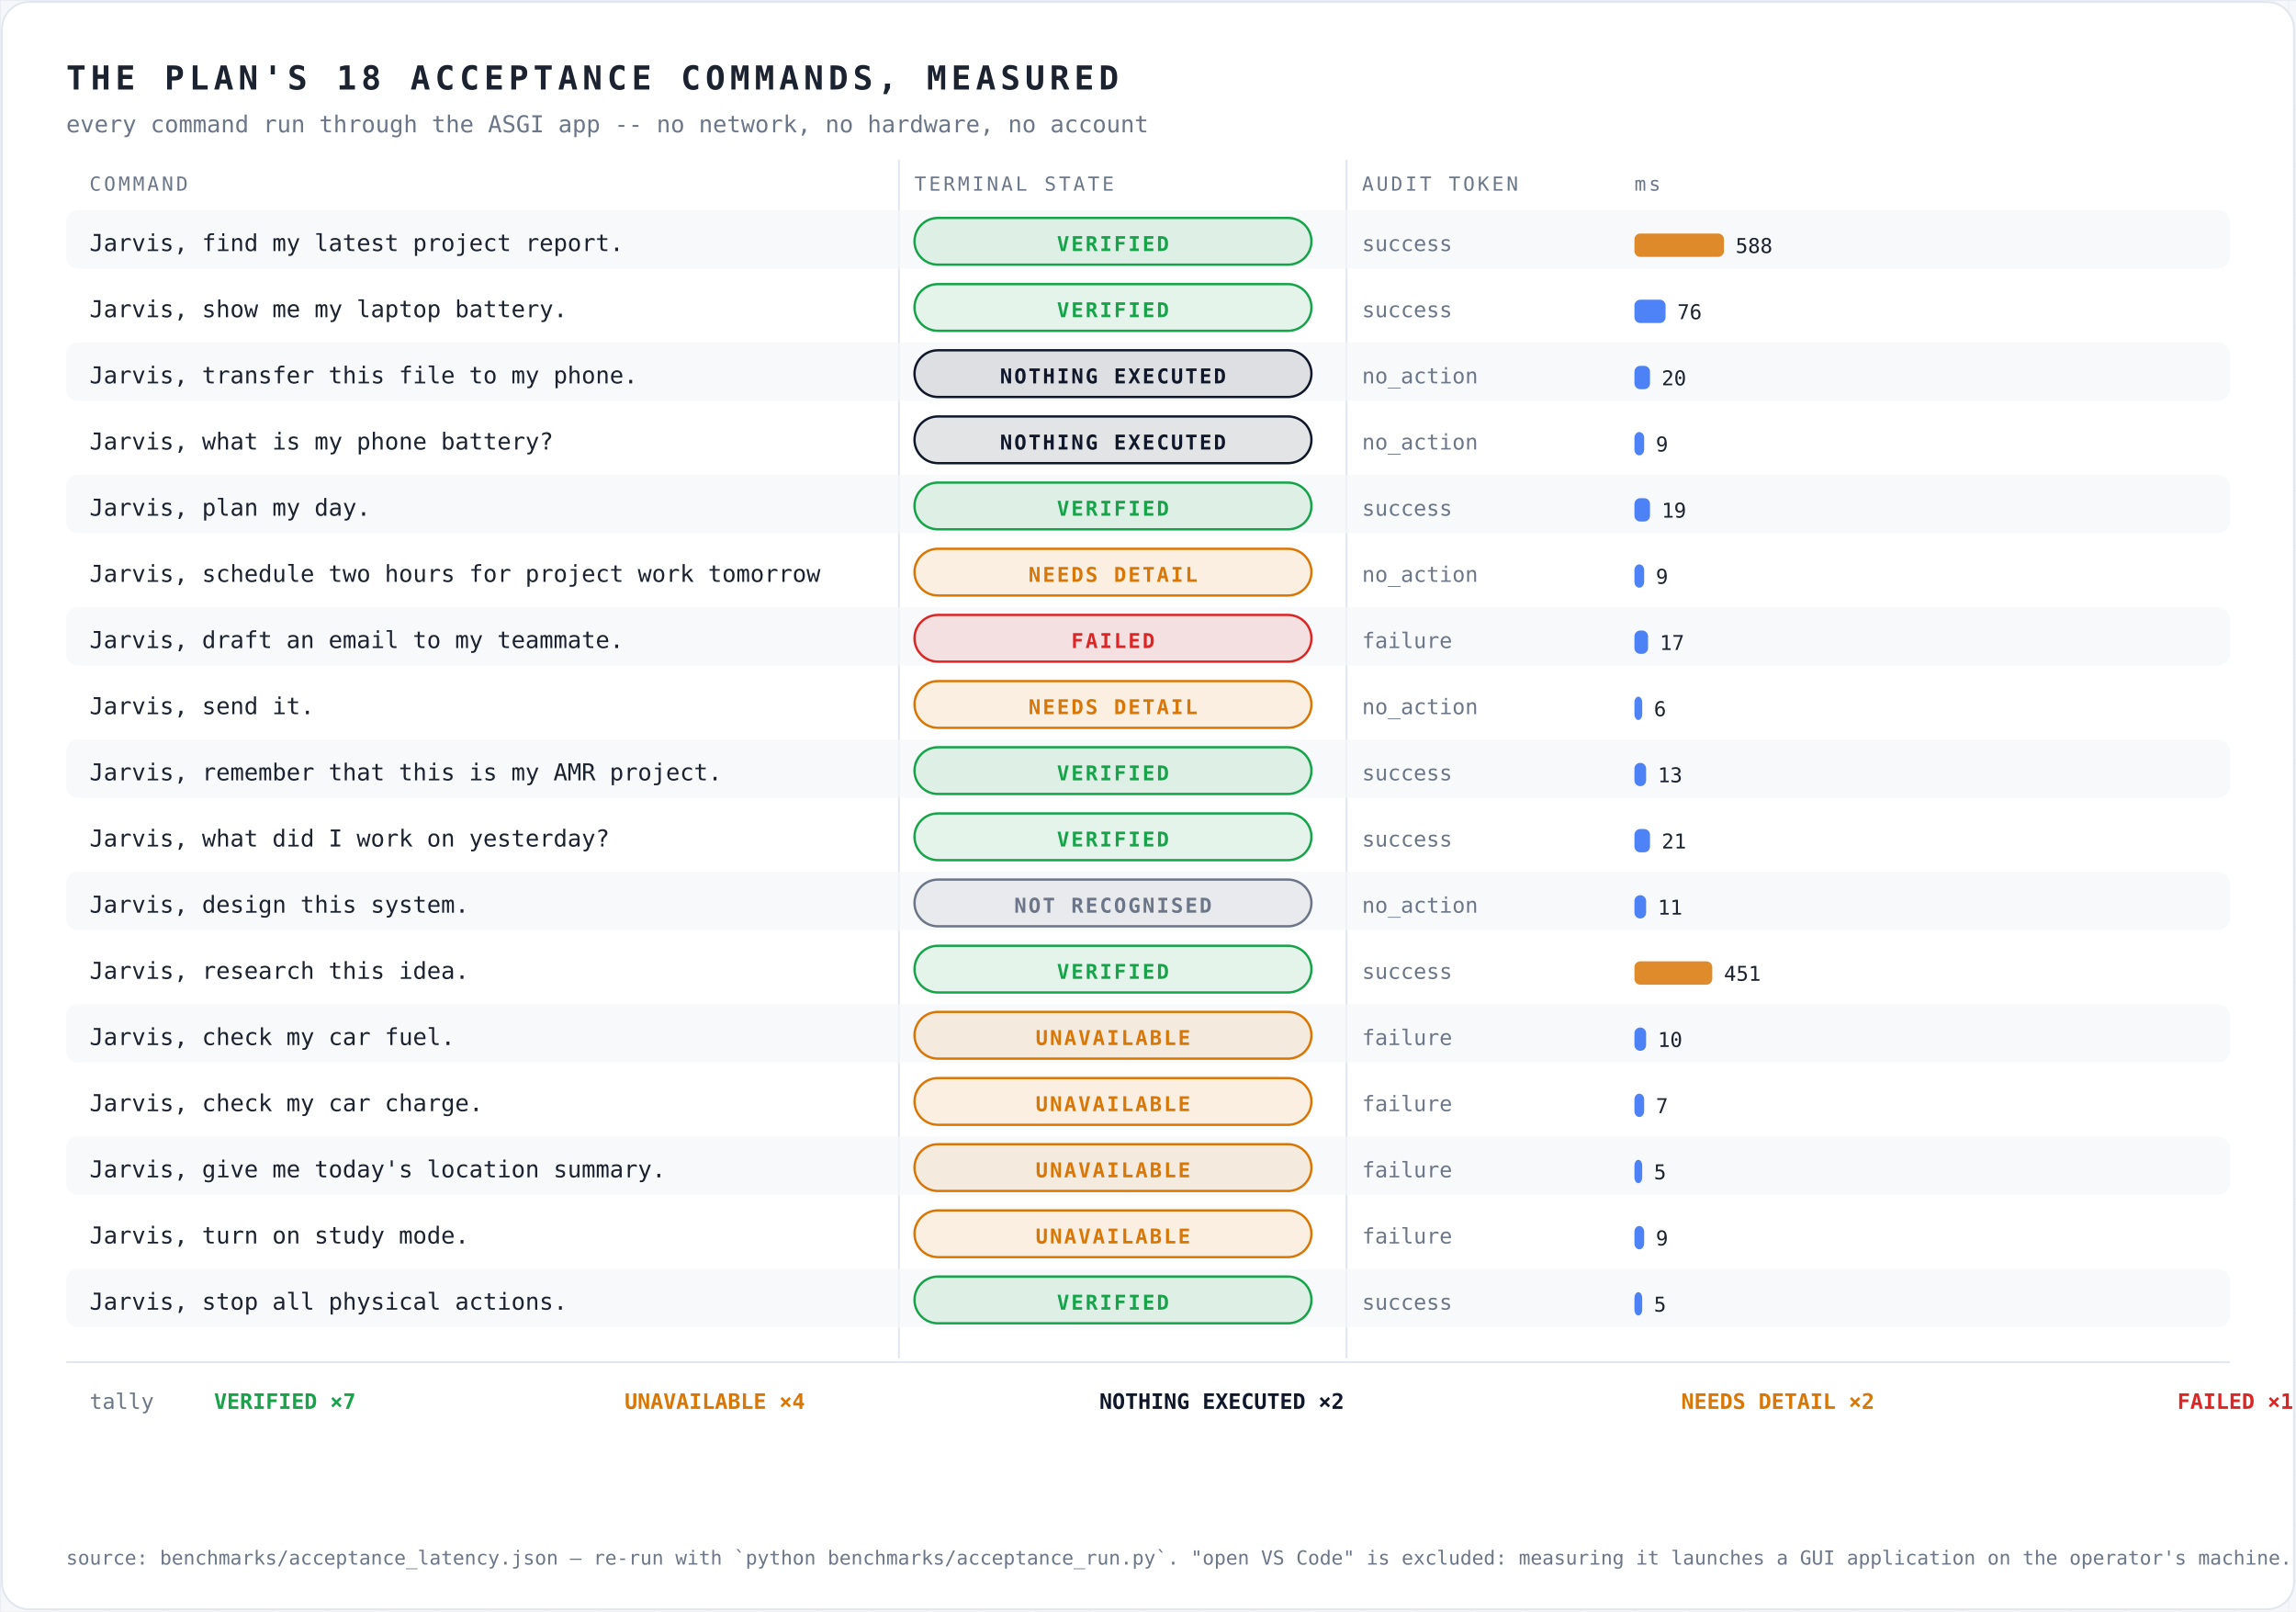
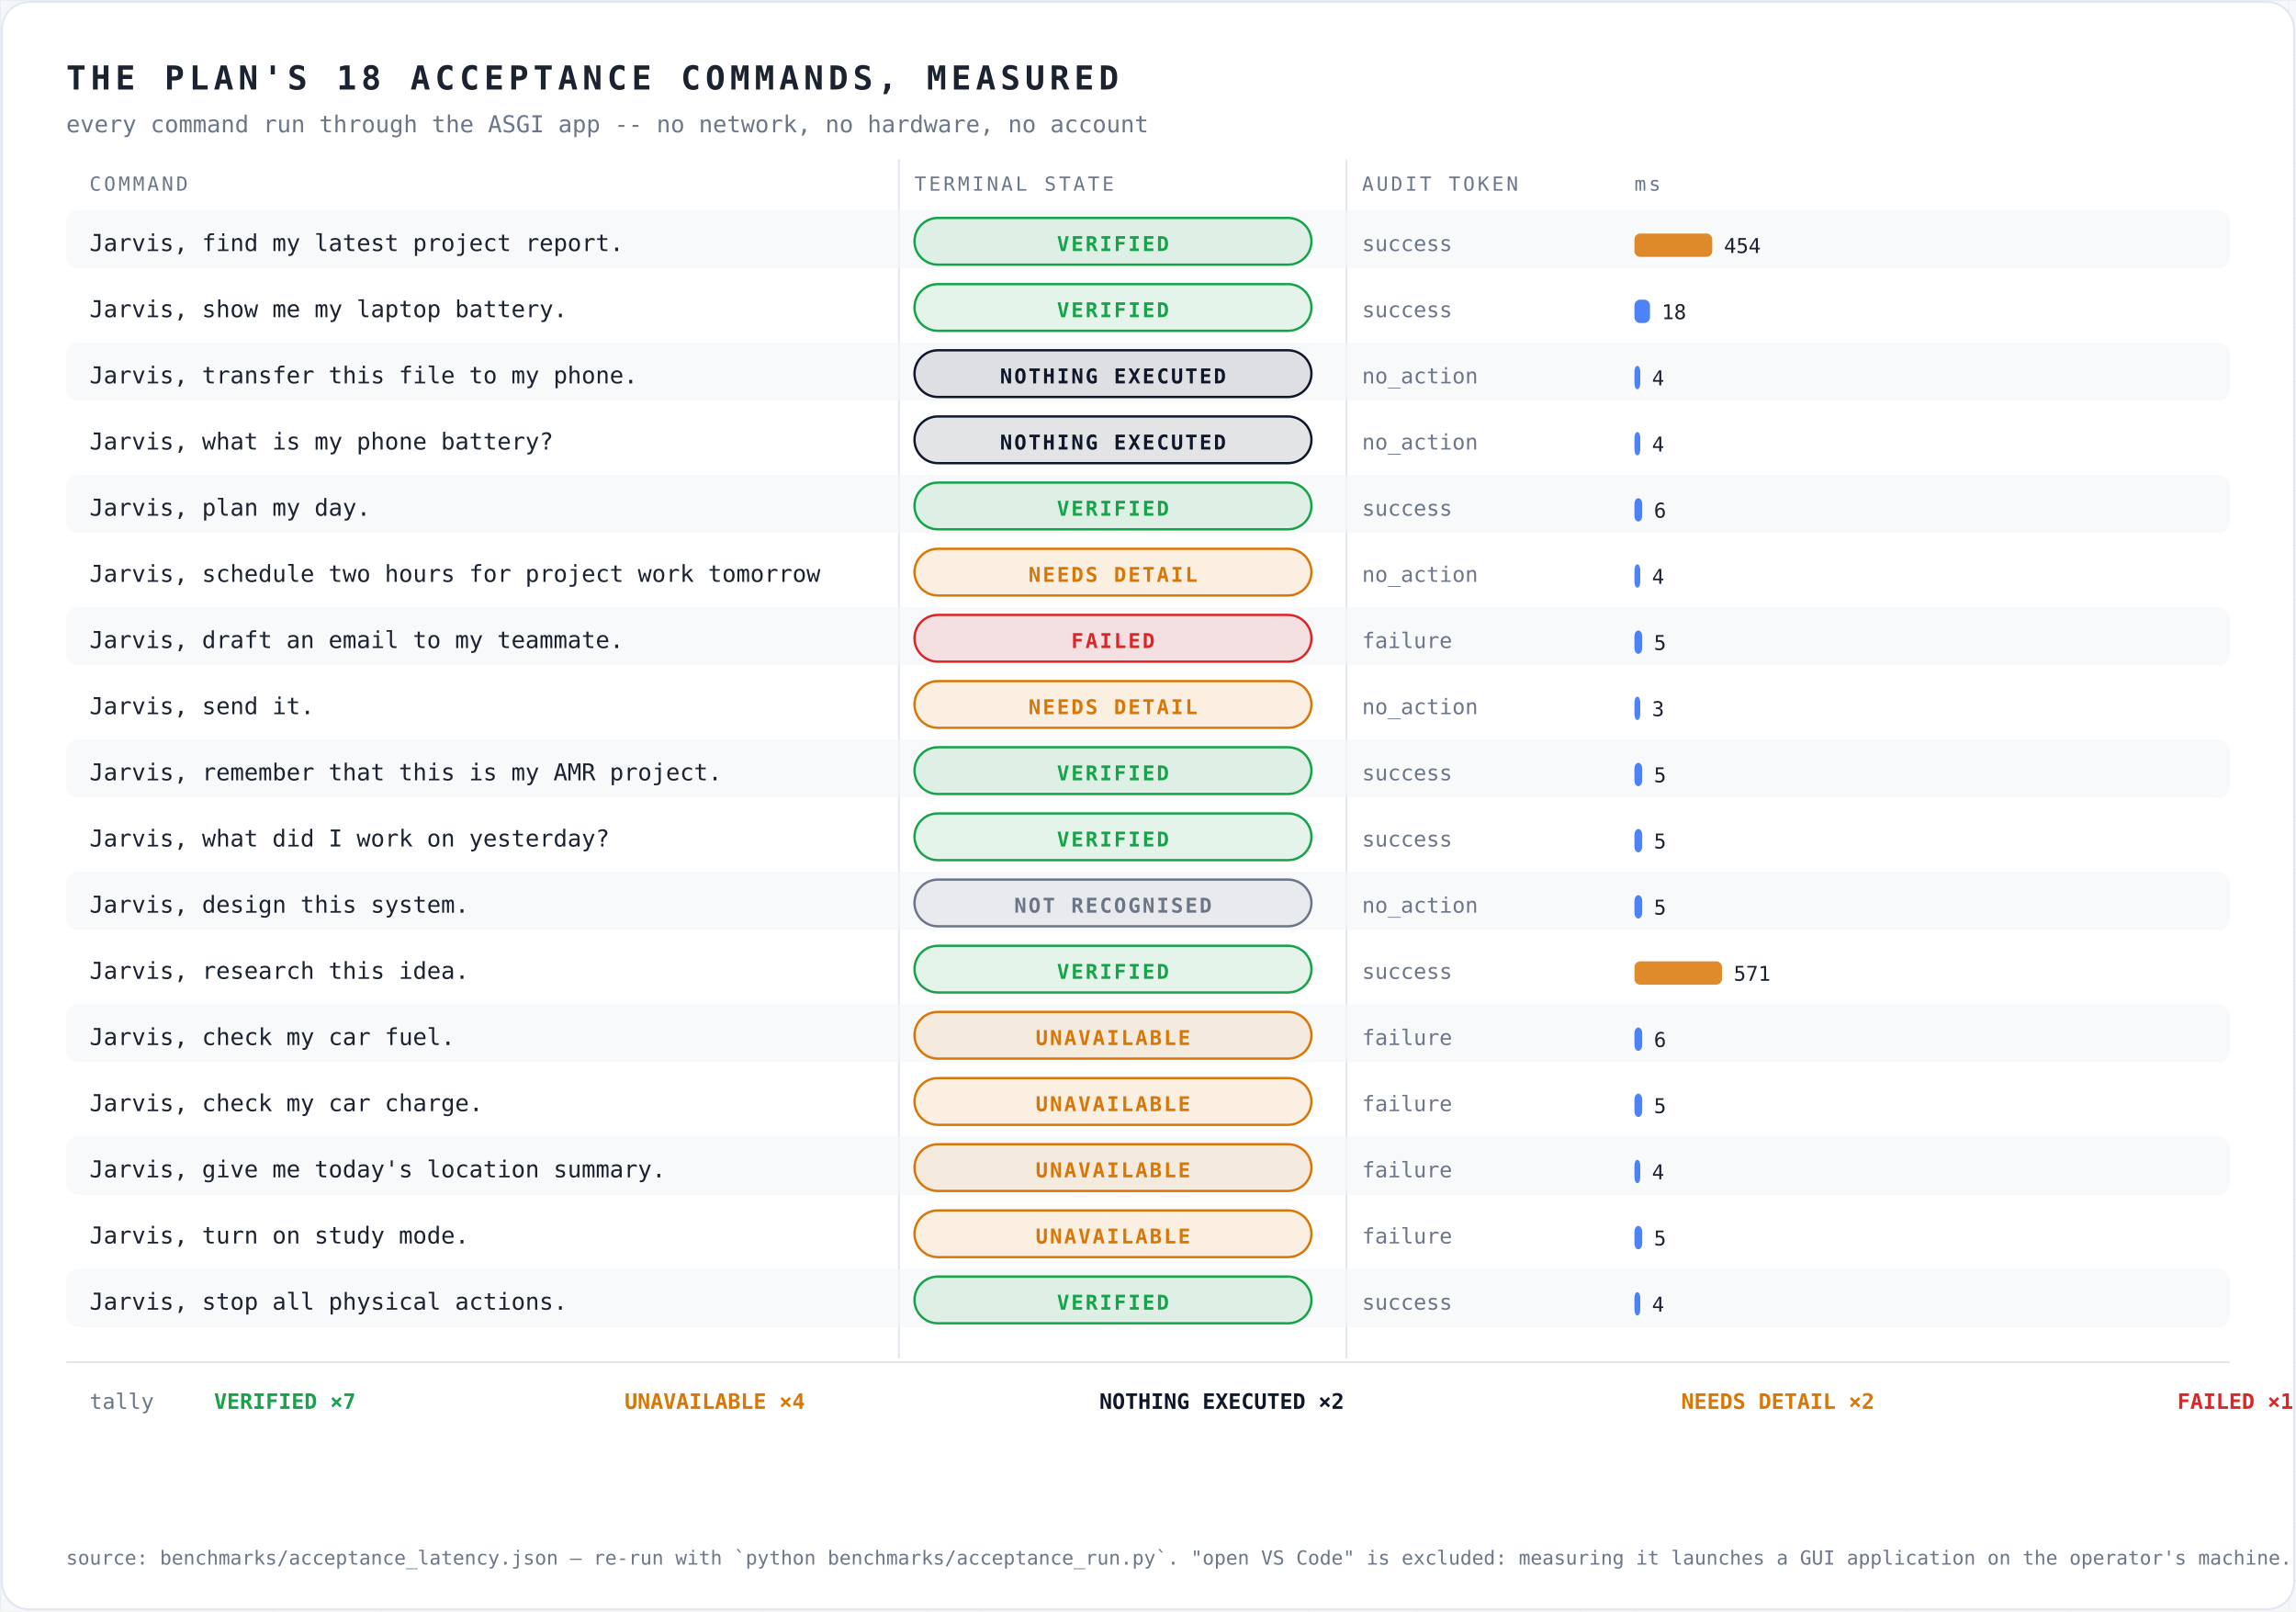
<svg xmlns="http://www.w3.org/2000/svg" width="1180" height="828" viewBox="0 0 1180 828" role="img" aria-label="THE PLAN'S 18 ACCEPTANCE COMMANDS, MEASURED: every command run through the ASGI app -- no network, no hardware, no account">
  <defs>
    <pattern id="grid" width="28" height="28" patternUnits="userSpaceOnUse">
      <path d="M28 0H0v28" fill="none" stroke="#e2e7ef" stroke-width="1" />
    </pattern>
  </defs>
  <rect width="100%" height="100%" fill="#f5f7fa" />
  <rect width="100%" height="100%" fill="url(#grid)" opacity=".55" />
  <rect x="1" y="1" width="1178" height="826" rx="14" fill="#ffffff" stroke="#e2e7ef" />
  <text x="34" y="46" font-family="ui-monospace, 'SF Mono', Menlo, Consolas, monospace" font-size="17" font-weight="700" letter-spacing="2.4" fill="#1b2230">THE PLAN'S 18 ACCEPTANCE COMMANDS, MEASURED</text>
  <text x="34" y="68" font-family="ui-monospace, 'SF Mono', Menlo, Consolas, monospace" font-size="12" fill="#6b7688">every command run through the ASGI app -- no network, no hardware, no account</text>
  <text x="46" y="98" font-family="ui-monospace, 'SF Mono', Menlo, Consolas, monospace" font-size="10" letter-spacing="1.4" fill="#6b7688">COMMAND</text>
  <text x="470" y="98" font-family="ui-monospace, 'SF Mono', Menlo, Consolas, monospace" font-size="10" letter-spacing="1.4" fill="#6b7688">TERMINAL STATE</text>
  <text x="700" y="98" font-family="ui-monospace, 'SF Mono', Menlo, Consolas, monospace" font-size="10" letter-spacing="1.4" fill="#6b7688">AUDIT TOKEN</text>
  <text x="840" y="98" font-family="ui-monospace, 'SF Mono', Menlo, Consolas, monospace" font-size="10" letter-spacing="1.4" fill="#6b7688">ms</text>
  <line x1="462" y1="82" x2="462" y2="698" stroke="#e2e7ef" />
  <line x1="692" y1="82" x2="692" y2="698" stroke="#e2e7ef" />
  <rect x="34" y="108" width="1112" height="30" rx="6" fill="#f5f7fa" opacity=".7" />
  <text x="46" y="129" font-family="ui-monospace, 'SF Mono', Menlo, Consolas, monospace" font-size="12" fill="#1b2230">Jarvis, find my latest project report.</text>
  <rect x="470" y="112" width="204" height="24" rx="12" fill="#16a34a" opacity=".12" />
  <rect x="470" y="112" width="204" height="24" rx="12" fill="none" stroke="#16a34a" stroke-width="1.2" />
  <text x="572.0" y="129" text-anchor="middle" font-family="ui-monospace, 'SF Mono', Menlo, Consolas, monospace" font-size="10.5" font-weight="700" letter-spacing="1" fill="#16a34a">VERIFIED</text>
  <text x="700" y="129" font-family="ui-monospace, 'SF Mono', Menlo, Consolas, monospace" font-size="11" fill="#6b7688">success</text>
-   <rect x="840" y="120" width="46" height="12" rx="3" fill="#d97706" opacity=".85" />
-   <text x="892" y="130" font-family="ui-monospace, 'SF Mono', Menlo, Consolas, monospace" font-size="10.5" fill="#1b2230">588</text>
+   <rect x="840" y="120" width="40" height="12" rx="3" fill="#d97706" opacity=".85" />
+   <text x="886" y="130" font-family="ui-monospace, 'SF Mono', Menlo, Consolas, monospace" font-size="10.5" fill="#1b2230">454</text>
  <text x="46" y="163" font-family="ui-monospace, 'SF Mono', Menlo, Consolas, monospace" font-size="12" fill="#1b2230">Jarvis, show me my laptop battery.</text>
  <rect x="470" y="146" width="204" height="24" rx="12" fill="#16a34a" opacity=".12" />
  <rect x="470" y="146" width="204" height="24" rx="12" fill="none" stroke="#16a34a" stroke-width="1.2" />
  <text x="572.0" y="163" text-anchor="middle" font-family="ui-monospace, 'SF Mono', Menlo, Consolas, monospace" font-size="10.5" font-weight="700" letter-spacing="1" fill="#16a34a">VERIFIED</text>
  <text x="700" y="163" font-family="ui-monospace, 'SF Mono', Menlo, Consolas, monospace" font-size="11" fill="#6b7688">success</text>
-   <rect x="840" y="154" width="16" height="12" rx="3" fill="#2f6df6" opacity=".85" />
-   <text x="862" y="164" font-family="ui-monospace, 'SF Mono', Menlo, Consolas, monospace" font-size="10.5" fill="#1b2230">76</text>
+   <rect x="840" y="154" width="8" height="12" rx="3" fill="#2f6df6" opacity=".85" />
+   <text x="854" y="164" font-family="ui-monospace, 'SF Mono', Menlo, Consolas, monospace" font-size="10.5" fill="#1b2230">18</text>
  <rect x="34" y="176" width="1112" height="30" rx="6" fill="#f5f7fa" opacity=".7" />
  <text x="46" y="197" font-family="ui-monospace, 'SF Mono', Menlo, Consolas, monospace" font-size="12" fill="#1b2230">Jarvis, transfer this file to my phone.</text>
  <rect x="470" y="180" width="204" height="24" rx="12" fill="#0f172a" opacity=".12" />
  <rect x="470" y="180" width="204" height="24" rx="12" fill="none" stroke="#0f172a" stroke-width="1.2" />
  <text x="572.0" y="197" text-anchor="middle" font-family="ui-monospace, 'SF Mono', Menlo, Consolas, monospace" font-size="10.5" font-weight="700" letter-spacing="1" fill="#0f172a">NOTHING EXECUTED</text>
  <text x="700" y="197" font-family="ui-monospace, 'SF Mono', Menlo, Consolas, monospace" font-size="11" fill="#6b7688">no_action</text>
-   <rect x="840" y="188" width="8" height="12" rx="3" fill="#2f6df6" opacity=".85" />
-   <text x="854" y="198" font-family="ui-monospace, 'SF Mono', Menlo, Consolas, monospace" font-size="10.5" fill="#1b2230">20</text>
+   <rect x="840" y="188" width="3" height="12" rx="3" fill="#2f6df6" opacity=".85" />
+   <text x="849" y="198" font-family="ui-monospace, 'SF Mono', Menlo, Consolas, monospace" font-size="10.5" fill="#1b2230">4</text>
  <text x="46" y="231" font-family="ui-monospace, 'SF Mono', Menlo, Consolas, monospace" font-size="12" fill="#1b2230">Jarvis, what is my phone battery?</text>
  <rect x="470" y="214" width="204" height="24" rx="12" fill="#0f172a" opacity=".12" />
  <rect x="470" y="214" width="204" height="24" rx="12" fill="none" stroke="#0f172a" stroke-width="1.2" />
  <text x="572.0" y="231" text-anchor="middle" font-family="ui-monospace, 'SF Mono', Menlo, Consolas, monospace" font-size="10.5" font-weight="700" letter-spacing="1" fill="#0f172a">NOTHING EXECUTED</text>
  <text x="700" y="231" font-family="ui-monospace, 'SF Mono', Menlo, Consolas, monospace" font-size="11" fill="#6b7688">no_action</text>
-   <rect x="840" y="222" width="5" height="12" rx="3" fill="#2f6df6" opacity=".85" />
-   <text x="851" y="232" font-family="ui-monospace, 'SF Mono', Menlo, Consolas, monospace" font-size="10.5" fill="#1b2230">9</text>
+   <rect x="840" y="222" width="3" height="12" rx="3" fill="#2f6df6" opacity=".85" />
+   <text x="849" y="232" font-family="ui-monospace, 'SF Mono', Menlo, Consolas, monospace" font-size="10.5" fill="#1b2230">4</text>
  <rect x="34" y="244" width="1112" height="30" rx="6" fill="#f5f7fa" opacity=".7" />
  <text x="46" y="265" font-family="ui-monospace, 'SF Mono', Menlo, Consolas, monospace" font-size="12" fill="#1b2230">Jarvis, plan my day.</text>
  <rect x="470" y="248" width="204" height="24" rx="12" fill="#16a34a" opacity=".12" />
  <rect x="470" y="248" width="204" height="24" rx="12" fill="none" stroke="#16a34a" stroke-width="1.2" />
  <text x="572.0" y="265" text-anchor="middle" font-family="ui-monospace, 'SF Mono', Menlo, Consolas, monospace" font-size="10.5" font-weight="700" letter-spacing="1" fill="#16a34a">VERIFIED</text>
  <text x="700" y="265" font-family="ui-monospace, 'SF Mono', Menlo, Consolas, monospace" font-size="11" fill="#6b7688">success</text>
-   <rect x="840" y="256" width="8" height="12" rx="3" fill="#2f6df6" opacity=".85" />
-   <text x="854" y="266" font-family="ui-monospace, 'SF Mono', Menlo, Consolas, monospace" font-size="10.5" fill="#1b2230">19</text>
+   <rect x="840" y="256" width="4" height="12" rx="3" fill="#2f6df6" opacity=".85" />
+   <text x="850" y="266" font-family="ui-monospace, 'SF Mono', Menlo, Consolas, monospace" font-size="10.5" fill="#1b2230">6</text>
  <text x="46" y="299" font-family="ui-monospace, 'SF Mono', Menlo, Consolas, monospace" font-size="12" fill="#1b2230">Jarvis, schedule two hours for project work tomorrow</text>
  <rect x="470" y="282" width="204" height="24" rx="12" fill="#d97706" opacity=".12" />
  <rect x="470" y="282" width="204" height="24" rx="12" fill="none" stroke="#d97706" stroke-width="1.2" />
  <text x="572.0" y="299" text-anchor="middle" font-family="ui-monospace, 'SF Mono', Menlo, Consolas, monospace" font-size="10.5" font-weight="700" letter-spacing="1" fill="#d97706">NEEDS DETAIL</text>
  <text x="700" y="299" font-family="ui-monospace, 'SF Mono', Menlo, Consolas, monospace" font-size="11" fill="#6b7688">no_action</text>
-   <rect x="840" y="290" width="5" height="12" rx="3" fill="#2f6df6" opacity=".85" />
-   <text x="851" y="300" font-family="ui-monospace, 'SF Mono', Menlo, Consolas, monospace" font-size="10.5" fill="#1b2230">9</text>
+   <rect x="840" y="290" width="3" height="12" rx="3" fill="#2f6df6" opacity=".85" />
+   <text x="849" y="300" font-family="ui-monospace, 'SF Mono', Menlo, Consolas, monospace" font-size="10.5" fill="#1b2230">4</text>
  <rect x="34" y="312" width="1112" height="30" rx="6" fill="#f5f7fa" opacity=".7" />
  <text x="46" y="333" font-family="ui-monospace, 'SF Mono', Menlo, Consolas, monospace" font-size="12" fill="#1b2230">Jarvis, draft an email to my teammate.</text>
  <rect x="470" y="316" width="204" height="24" rx="12" fill="#dc2626" opacity=".12" />
  <rect x="470" y="316" width="204" height="24" rx="12" fill="none" stroke="#dc2626" stroke-width="1.2" />
  <text x="572.0" y="333" text-anchor="middle" font-family="ui-monospace, 'SF Mono', Menlo, Consolas, monospace" font-size="10.5" font-weight="700" letter-spacing="1" fill="#dc2626">FAILED</text>
  <text x="700" y="333" font-family="ui-monospace, 'SF Mono', Menlo, Consolas, monospace" font-size="11" fill="#6b7688">failure</text>
-   <rect x="840" y="324" width="7" height="12" rx="3" fill="#2f6df6" opacity=".85" />
-   <text x="853" y="334" font-family="ui-monospace, 'SF Mono', Menlo, Consolas, monospace" font-size="10.5" fill="#1b2230">17</text>
+   <rect x="840" y="324" width="4" height="12" rx="3" fill="#2f6df6" opacity=".85" />
+   <text x="850" y="334" font-family="ui-monospace, 'SF Mono', Menlo, Consolas, monospace" font-size="10.5" fill="#1b2230">5</text>
  <text x="46" y="367" font-family="ui-monospace, 'SF Mono', Menlo, Consolas, monospace" font-size="12" fill="#1b2230">Jarvis, send it.</text>
  <rect x="470" y="350" width="204" height="24" rx="12" fill="#d97706" opacity=".12" />
  <rect x="470" y="350" width="204" height="24" rx="12" fill="none" stroke="#d97706" stroke-width="1.2" />
  <text x="572.0" y="367" text-anchor="middle" font-family="ui-monospace, 'SF Mono', Menlo, Consolas, monospace" font-size="10.5" font-weight="700" letter-spacing="1" fill="#d97706">NEEDS DETAIL</text>
  <text x="700" y="367" font-family="ui-monospace, 'SF Mono', Menlo, Consolas, monospace" font-size="11" fill="#6b7688">no_action</text>
-   <rect x="840" y="358" width="4" height="12" rx="3" fill="#2f6df6" opacity=".85" />
-   <text x="850" y="368" font-family="ui-monospace, 'SF Mono', Menlo, Consolas, monospace" font-size="10.5" fill="#1b2230">6</text>
+   <rect x="840" y="358" width="3" height="12" rx="3" fill="#2f6df6" opacity=".85" />
+   <text x="849" y="368" font-family="ui-monospace, 'SF Mono', Menlo, Consolas, monospace" font-size="10.5" fill="#1b2230">3</text>
  <rect x="34" y="380" width="1112" height="30" rx="6" fill="#f5f7fa" opacity=".7" />
  <text x="46" y="401" font-family="ui-monospace, 'SF Mono', Menlo, Consolas, monospace" font-size="12" fill="#1b2230">Jarvis, remember that this is my AMR project.</text>
  <rect x="470" y="384" width="204" height="24" rx="12" fill="#16a34a" opacity=".12" />
  <rect x="470" y="384" width="204" height="24" rx="12" fill="none" stroke="#16a34a" stroke-width="1.2" />
  <text x="572.0" y="401" text-anchor="middle" font-family="ui-monospace, 'SF Mono', Menlo, Consolas, monospace" font-size="10.5" font-weight="700" letter-spacing="1" fill="#16a34a">VERIFIED</text>
  <text x="700" y="401" font-family="ui-monospace, 'SF Mono', Menlo, Consolas, monospace" font-size="11" fill="#6b7688">success</text>
-   <rect x="840" y="392" width="6" height="12" rx="3" fill="#2f6df6" opacity=".85" />
-   <text x="852" y="402" font-family="ui-monospace, 'SF Mono', Menlo, Consolas, monospace" font-size="10.5" fill="#1b2230">13</text>
+   <rect x="840" y="392" width="4" height="12" rx="3" fill="#2f6df6" opacity=".85" />
+   <text x="850" y="402" font-family="ui-monospace, 'SF Mono', Menlo, Consolas, monospace" font-size="10.5" fill="#1b2230">5</text>
  <text x="46" y="435" font-family="ui-monospace, 'SF Mono', Menlo, Consolas, monospace" font-size="12" fill="#1b2230">Jarvis, what did I work on yesterday?</text>
  <rect x="470" y="418" width="204" height="24" rx="12" fill="#16a34a" opacity=".12" />
  <rect x="470" y="418" width="204" height="24" rx="12" fill="none" stroke="#16a34a" stroke-width="1.2" />
  <text x="572.0" y="435" text-anchor="middle" font-family="ui-monospace, 'SF Mono', Menlo, Consolas, monospace" font-size="10.5" font-weight="700" letter-spacing="1" fill="#16a34a">VERIFIED</text>
  <text x="700" y="435" font-family="ui-monospace, 'SF Mono', Menlo, Consolas, monospace" font-size="11" fill="#6b7688">success</text>
-   <rect x="840" y="426" width="8" height="12" rx="3" fill="#2f6df6" opacity=".85" />
-   <text x="854" y="436" font-family="ui-monospace, 'SF Mono', Menlo, Consolas, monospace" font-size="10.5" fill="#1b2230">21</text>
+   <rect x="840" y="426" width="4" height="12" rx="3" fill="#2f6df6" opacity=".85" />
+   <text x="850" y="436" font-family="ui-monospace, 'SF Mono', Menlo, Consolas, monospace" font-size="10.5" fill="#1b2230">5</text>
  <rect x="34" y="448" width="1112" height="30" rx="6" fill="#f5f7fa" opacity=".7" />
  <text x="46" y="469" font-family="ui-monospace, 'SF Mono', Menlo, Consolas, monospace" font-size="12" fill="#1b2230">Jarvis, design this system.</text>
  <rect x="470" y="452" width="204" height="24" rx="12" fill="#6b7688" opacity=".12" />
  <rect x="470" y="452" width="204" height="24" rx="12" fill="none" stroke="#6b7688" stroke-width="1.2" />
  <text x="572.0" y="469" text-anchor="middle" font-family="ui-monospace, 'SF Mono', Menlo, Consolas, monospace" font-size="10.5" font-weight="700" letter-spacing="1" fill="#6b7688">NOT RECOGNISED</text>
  <text x="700" y="469" font-family="ui-monospace, 'SF Mono', Menlo, Consolas, monospace" font-size="11" fill="#6b7688">no_action</text>
-   <rect x="840" y="460" width="6" height="12" rx="3" fill="#2f6df6" opacity=".85" />
-   <text x="852" y="470" font-family="ui-monospace, 'SF Mono', Menlo, Consolas, monospace" font-size="10.5" fill="#1b2230">11</text>
+   <rect x="840" y="460" width="4" height="12" rx="3" fill="#2f6df6" opacity=".85" />
+   <text x="850" y="470" font-family="ui-monospace, 'SF Mono', Menlo, Consolas, monospace" font-size="10.5" fill="#1b2230">5</text>
  <text x="46" y="503" font-family="ui-monospace, 'SF Mono', Menlo, Consolas, monospace" font-size="12" fill="#1b2230">Jarvis, research this idea.</text>
  <rect x="470" y="486" width="204" height="24" rx="12" fill="#16a34a" opacity=".12" />
  <rect x="470" y="486" width="204" height="24" rx="12" fill="none" stroke="#16a34a" stroke-width="1.2" />
  <text x="572.0" y="503" text-anchor="middle" font-family="ui-monospace, 'SF Mono', Menlo, Consolas, monospace" font-size="10.5" font-weight="700" letter-spacing="1" fill="#16a34a">VERIFIED</text>
  <text x="700" y="503" font-family="ui-monospace, 'SF Mono', Menlo, Consolas, monospace" font-size="11" fill="#6b7688">success</text>
-   <rect x="840" y="494" width="40" height="12" rx="3" fill="#d97706" opacity=".85" />
-   <text x="886" y="504" font-family="ui-monospace, 'SF Mono', Menlo, Consolas, monospace" font-size="10.5" fill="#1b2230">451</text>
+   <rect x="840" y="494" width="45" height="12" rx="3" fill="#d97706" opacity=".85" />
+   <text x="891" y="504" font-family="ui-monospace, 'SF Mono', Menlo, Consolas, monospace" font-size="10.5" fill="#1b2230">571</text>
  <rect x="34" y="516" width="1112" height="30" rx="6" fill="#f5f7fa" opacity=".7" />
  <text x="46" y="537" font-family="ui-monospace, 'SF Mono', Menlo, Consolas, monospace" font-size="12" fill="#1b2230">Jarvis, check my car fuel.</text>
  <rect x="470" y="520" width="204" height="24" rx="12" fill="#d97706" opacity=".12" />
  <rect x="470" y="520" width="204" height="24" rx="12" fill="none" stroke="#d97706" stroke-width="1.2" />
  <text x="572.0" y="537" text-anchor="middle" font-family="ui-monospace, 'SF Mono', Menlo, Consolas, monospace" font-size="10.5" font-weight="700" letter-spacing="1" fill="#d97706">UNAVAILABLE</text>
  <text x="700" y="537" font-family="ui-monospace, 'SF Mono', Menlo, Consolas, monospace" font-size="11" fill="#6b7688">failure</text>
-   <rect x="840" y="528" width="6" height="12" rx="3" fill="#2f6df6" opacity=".85" />
-   <text x="852" y="538" font-family="ui-monospace, 'SF Mono', Menlo, Consolas, monospace" font-size="10.5" fill="#1b2230">10</text>
+   <rect x="840" y="528" width="4" height="12" rx="3" fill="#2f6df6" opacity=".85" />
+   <text x="850" y="538" font-family="ui-monospace, 'SF Mono', Menlo, Consolas, monospace" font-size="10.5" fill="#1b2230">6</text>
  <text x="46" y="571" font-family="ui-monospace, 'SF Mono', Menlo, Consolas, monospace" font-size="12" fill="#1b2230">Jarvis, check my car charge.</text>
  <rect x="470" y="554" width="204" height="24" rx="12" fill="#d97706" opacity=".12" />
  <rect x="470" y="554" width="204" height="24" rx="12" fill="none" stroke="#d97706" stroke-width="1.2" />
  <text x="572.0" y="571" text-anchor="middle" font-family="ui-monospace, 'SF Mono', Menlo, Consolas, monospace" font-size="10.5" font-weight="700" letter-spacing="1" fill="#d97706">UNAVAILABLE</text>
  <text x="700" y="571" font-family="ui-monospace, 'SF Mono', Menlo, Consolas, monospace" font-size="11" fill="#6b7688">failure</text>
-   <rect x="840" y="562" width="5" height="12" rx="3" fill="#2f6df6" opacity=".85" />
-   <text x="851" y="572" font-family="ui-monospace, 'SF Mono', Menlo, Consolas, monospace" font-size="10.5" fill="#1b2230">7</text>
+   <rect x="840" y="562" width="4" height="12" rx="3" fill="#2f6df6" opacity=".85" />
+   <text x="850" y="572" font-family="ui-monospace, 'SF Mono', Menlo, Consolas, monospace" font-size="10.5" fill="#1b2230">5</text>
  <rect x="34" y="584" width="1112" height="30" rx="6" fill="#f5f7fa" opacity=".7" />
  <text x="46" y="605" font-family="ui-monospace, 'SF Mono', Menlo, Consolas, monospace" font-size="12" fill="#1b2230">Jarvis, give me today's location summary.</text>
  <rect x="470" y="588" width="204" height="24" rx="12" fill="#d97706" opacity=".12" />
  <rect x="470" y="588" width="204" height="24" rx="12" fill="none" stroke="#d97706" stroke-width="1.2" />
  <text x="572.0" y="605" text-anchor="middle" font-family="ui-monospace, 'SF Mono', Menlo, Consolas, monospace" font-size="10.5" font-weight="700" letter-spacing="1" fill="#d97706">UNAVAILABLE</text>
  <text x="700" y="605" font-family="ui-monospace, 'SF Mono', Menlo, Consolas, monospace" font-size="11" fill="#6b7688">failure</text>
-   <rect x="840" y="596" width="4" height="12" rx="3" fill="#2f6df6" opacity=".85" />
-   <text x="850" y="606" font-family="ui-monospace, 'SF Mono', Menlo, Consolas, monospace" font-size="10.5" fill="#1b2230">5</text>
+   <rect x="840" y="596" width="3" height="12" rx="3" fill="#2f6df6" opacity=".85" />
+   <text x="849" y="606" font-family="ui-monospace, 'SF Mono', Menlo, Consolas, monospace" font-size="10.5" fill="#1b2230">4</text>
  <text x="46" y="639" font-family="ui-monospace, 'SF Mono', Menlo, Consolas, monospace" font-size="12" fill="#1b2230">Jarvis, turn on study mode.</text>
  <rect x="470" y="622" width="204" height="24" rx="12" fill="#d97706" opacity=".12" />
  <rect x="470" y="622" width="204" height="24" rx="12" fill="none" stroke="#d97706" stroke-width="1.2" />
  <text x="572.0" y="639" text-anchor="middle" font-family="ui-monospace, 'SF Mono', Menlo, Consolas, monospace" font-size="10.5" font-weight="700" letter-spacing="1" fill="#d97706">UNAVAILABLE</text>
  <text x="700" y="639" font-family="ui-monospace, 'SF Mono', Menlo, Consolas, monospace" font-size="11" fill="#6b7688">failure</text>
-   <rect x="840" y="630" width="5" height="12" rx="3" fill="#2f6df6" opacity=".85" />
-   <text x="851" y="640" font-family="ui-monospace, 'SF Mono', Menlo, Consolas, monospace" font-size="10.5" fill="#1b2230">9</text>
+   <rect x="840" y="630" width="4" height="12" rx="3" fill="#2f6df6" opacity=".85" />
+   <text x="850" y="640" font-family="ui-monospace, 'SF Mono', Menlo, Consolas, monospace" font-size="10.5" fill="#1b2230">5</text>
  <rect x="34" y="652" width="1112" height="30" rx="6" fill="#f5f7fa" opacity=".7" />
  <text x="46" y="673" font-family="ui-monospace, 'SF Mono', Menlo, Consolas, monospace" font-size="12" fill="#1b2230">Jarvis, stop all physical actions.</text>
  <rect x="470" y="656" width="204" height="24" rx="12" fill="#16a34a" opacity=".12" />
  <rect x="470" y="656" width="204" height="24" rx="12" fill="none" stroke="#16a34a" stroke-width="1.2" />
  <text x="572.0" y="673" text-anchor="middle" font-family="ui-monospace, 'SF Mono', Menlo, Consolas, monospace" font-size="10.5" font-weight="700" letter-spacing="1" fill="#16a34a">VERIFIED</text>
  <text x="700" y="673" font-family="ui-monospace, 'SF Mono', Menlo, Consolas, monospace" font-size="11" fill="#6b7688">success</text>
-   <rect x="840" y="664" width="4" height="12" rx="3" fill="#2f6df6" opacity=".85" />
-   <text x="850" y="674" font-family="ui-monospace, 'SF Mono', Menlo, Consolas, monospace" font-size="10.5" fill="#1b2230">5</text>
+   <rect x="840" y="664" width="3" height="12" rx="3" fill="#2f6df6" opacity=".85" />
+   <text x="849" y="674" font-family="ui-monospace, 'SF Mono', Menlo, Consolas, monospace" font-size="10.5" fill="#1b2230">4</text>
  <line x1="34" y1="700" x2="1146" y2="700" stroke="#e2e7ef" />
  <text x="46" y="724" font-family="ui-monospace, 'SF Mono', Menlo, Consolas, monospace" font-size="11" fill="#6b7688">tally</text>
  <text x="110" y="724" font-family="ui-monospace, 'SF Mono', Menlo, Consolas, monospace" font-size="11" font-weight="700" fill="#16a34a">VERIFIED ×7</text>
  <text x="321" y="724" font-family="ui-monospace, 'SF Mono', Menlo, Consolas, monospace" font-size="11" font-weight="700" fill="#d97706">UNAVAILABLE ×4</text>
  <text x="565" y="724" font-family="ui-monospace, 'SF Mono', Menlo, Consolas, monospace" font-size="11" font-weight="700" fill="#0f172a">NOTHING EXECUTED ×2</text>
  <text x="864" y="724" font-family="ui-monospace, 'SF Mono', Menlo, Consolas, monospace" font-size="11" font-weight="700" fill="#d97706">NEEDS DETAIL ×2</text>
  <text x="1119" y="724" font-family="ui-monospace, 'SF Mono', Menlo, Consolas, monospace" font-size="11" font-weight="700" fill="#dc2626">FAILED ×1</text>
  <text x="1308" y="724" font-family="ui-monospace, 'SF Mono', Menlo, Consolas, monospace" font-size="11" font-weight="700" fill="#6b7688">NOT RECOGNISED ×1</text>
  <text x="34" y="804" font-family="ui-monospace, 'SF Mono', Menlo, Consolas, monospace" font-size="10" fill="#6b7688">source: benchmarks/acceptance_latency.json — re-run with `python benchmarks/acceptance_run.py`. "open VS Code" is excluded: measuring it launches a GUI application on the operator's machine.</text>
</svg>
